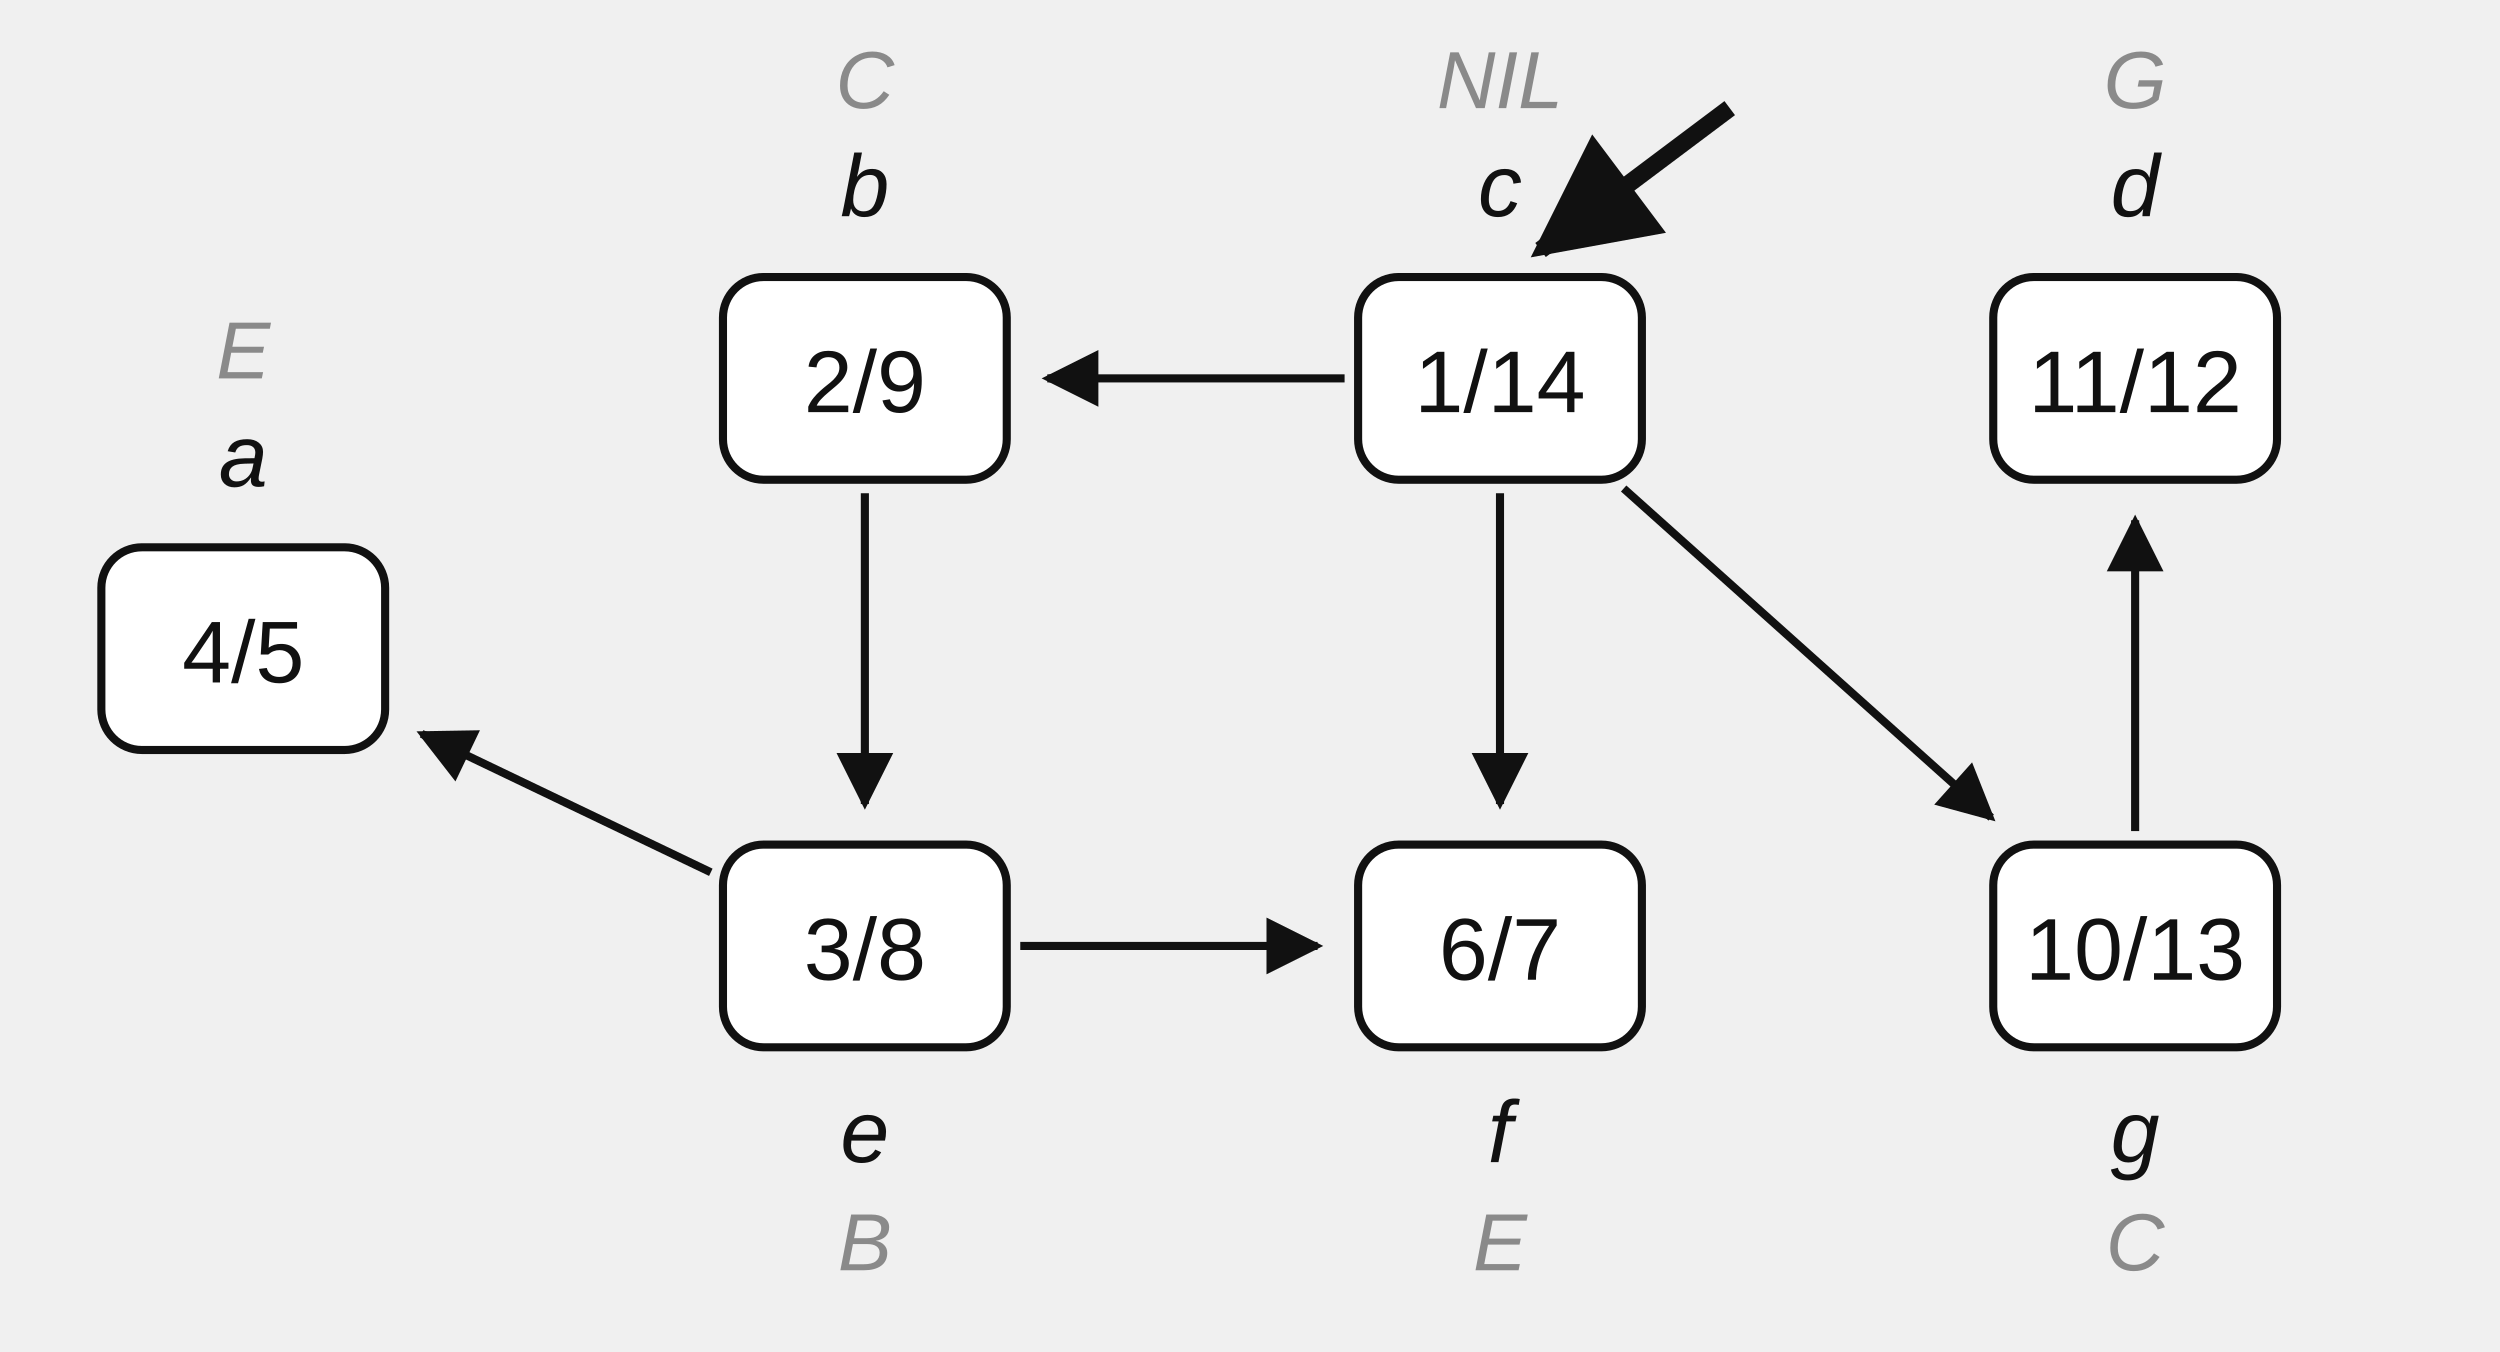
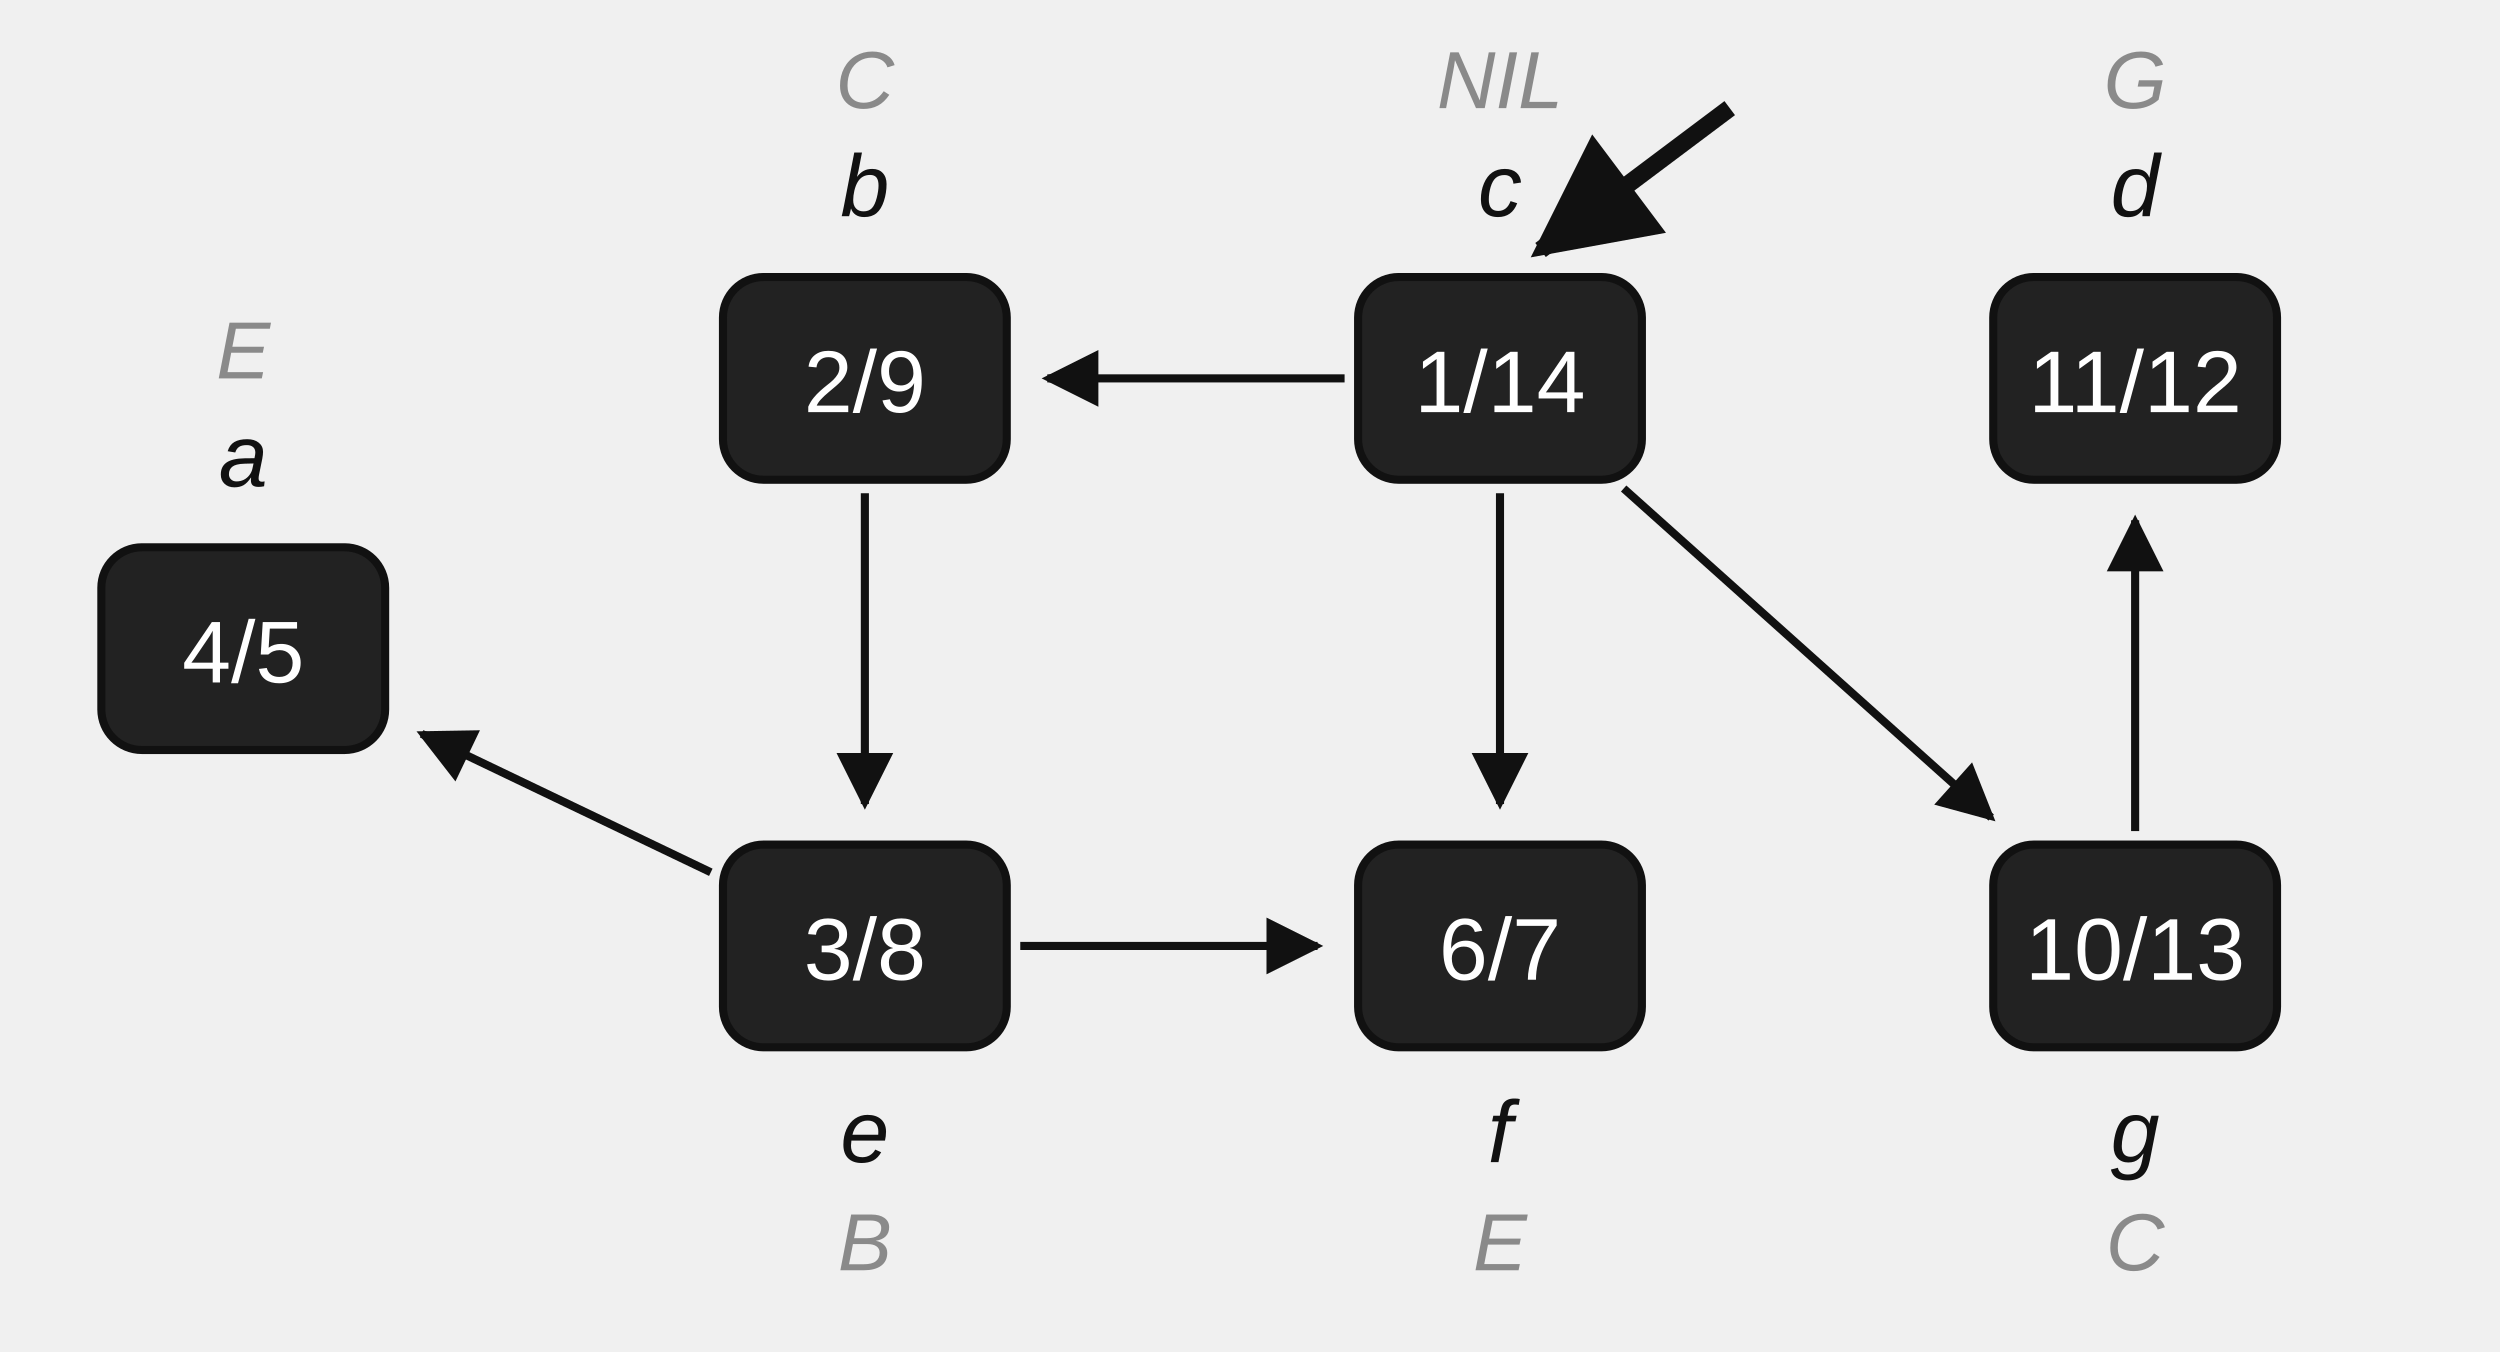
<svg xmlns="http://www.w3.org/2000/svg" viewBox="0 0 370 200" width="370" height="200" font-family="Arial, Helvetica, sans-serif">
  <defs>
    <marker id="a" viewBox="0 0 10 10" refX="9" refY="5" markerWidth="7" markerHeight="7" orient="auto-start-reverse">
      <path d="M 0 0 L 10 5 L 0 10 z" fill="#111" />
    </marker>
  </defs>
  <line x1="199.0" y1="56.0" x2="155.0" y2="56.0" stroke="#111" stroke-width="1.2" marker-end="url(#a)" />
  <line x1="222.0" y1="73.0" x2="222.0" y2="119.0" stroke="#111" stroke-width="1.2" marker-end="url(#a)" />
  <line x1="240.3" y1="72.3" x2="294.7" y2="121.0" stroke="#111" stroke-width="1.2" marker-end="url(#a)" />
  <line x1="128.0" y1="73.0" x2="128.0" y2="119.0" stroke="#111" stroke-width="1.2" marker-end="url(#a)" />
  <line x1="105.2" y1="129.1" x2="62.4" y2="108.6" stroke="#111" stroke-width="1.2" marker-end="url(#a)" />
  <line x1="151.0" y1="140.0" x2="195.0" y2="140.0" stroke="#111" stroke-width="1.2" marker-end="url(#a)" />
  <line x1="316.0" y1="123.0" x2="316.0" y2="77.0" stroke="#111" stroke-width="1.2" marker-end="url(#a)" />
-   <rect x="15.0" y="81.0" width="42" height="30" rx="6" fill="#fff" stroke="#111" stroke-width="1.2" />
-   <text x="36" y="101" text-anchor="middle" font-size="13" fill="#111" font-weight="normal" font-style="normal">4/5</text>
+   <rect x="15.0" y="81.0" width="42" height="30" rx="6" fill="#222" stroke="#111" stroke-width="1.2" />
+   <text x="36" y="101" text-anchor="middle" font-size="13" fill="#fff" font-weight="normal" font-style="normal">4/5</text>
  <text x="36" y="72" text-anchor="middle" font-size="13" fill="#111" font-weight="normal" font-style="italic">a</text>
  <text x="36" y="56" text-anchor="middle" font-size="12" fill="#8a8a8a" font-weight="normal" font-style="italic">E</text>
-   <rect x="107.0" y="41.0" width="42" height="30" rx="6" fill="#fff" stroke="#111" stroke-width="1.2" />
-   <text x="128" y="61" text-anchor="middle" font-size="13" fill="#111" font-weight="normal" font-style="normal">2/9</text>
+   <rect x="107.0" y="41.0" width="42" height="30" rx="6" fill="#222" stroke="#111" stroke-width="1.2" />
+   <text x="128" y="61" text-anchor="middle" font-size="13" fill="#fff" font-weight="normal" font-style="normal">2/9</text>
  <text x="128" y="32" text-anchor="middle" font-size="13" fill="#111" font-weight="normal" font-style="italic">b</text>
  <text x="128" y="16" text-anchor="middle" font-size="12" fill="#8a8a8a" font-weight="normal" font-style="italic">C</text>
-   <rect x="201.0" y="41.0" width="42" height="30" rx="6" fill="#fff" stroke="#111" stroke-width="1.2" />
-   <text x="222" y="61" text-anchor="middle" font-size="13" fill="#111" font-weight="normal" font-style="normal">1/14</text>
+   <rect x="201.0" y="41.0" width="42" height="30" rx="6" fill="#222" stroke="#111" stroke-width="1.2" />
+   <text x="222" y="61" text-anchor="middle" font-size="13" fill="#fff" font-weight="normal" font-style="normal">1/14</text>
  <text x="222" y="32" text-anchor="middle" font-size="13" fill="#111" font-weight="normal" font-style="italic">c</text>
  <text x="222" y="16" text-anchor="middle" font-size="12" fill="#8a8a8a" font-weight="normal" font-style="italic">NIL</text>
-   <rect x="295.0" y="41.0" width="42" height="30" rx="6" fill="#fff" stroke="#111" stroke-width="1.2" />
-   <text x="316" y="61" text-anchor="middle" font-size="13" fill="#111" font-weight="normal" font-style="normal">11/12</text>
+   <rect x="295.0" y="41.0" width="42" height="30" rx="6" fill="#222" stroke="#111" stroke-width="1.2" />
+   <text x="316" y="61" text-anchor="middle" font-size="13" fill="#fff" font-weight="normal" font-style="normal">11/12</text>
  <text x="316" y="32" text-anchor="middle" font-size="13" fill="#111" font-weight="normal" font-style="italic">d</text>
  <text x="316" y="16" text-anchor="middle" font-size="12" fill="#8a8a8a" font-weight="normal" font-style="italic">G</text>
-   <rect x="107.0" y="125.0" width="42" height="30" rx="6" fill="#fff" stroke="#111" stroke-width="1.2" />
-   <text x="128" y="145" text-anchor="middle" font-size="13" fill="#111" font-weight="normal" font-style="normal">3/8</text>
+   <rect x="107.0" y="125.0" width="42" height="30" rx="6" fill="#222" stroke="#111" stroke-width="1.2" />
+   <text x="128" y="145" text-anchor="middle" font-size="13" fill="#fff" font-weight="normal" font-style="normal">3/8</text>
  <text x="128" y="172" text-anchor="middle" font-size="13" fill="#111" font-weight="normal" font-style="italic">e</text>
  <text x="128" y="188" text-anchor="middle" font-size="12" fill="#8a8a8a" font-weight="normal" font-style="italic">B</text>
-   <rect x="201.0" y="125.0" width="42" height="30" rx="6" fill="#fff" stroke="#111" stroke-width="1.2" />
-   <text x="222" y="145" text-anchor="middle" font-size="13" fill="#111" font-weight="normal" font-style="normal">6/7</text>
+   <rect x="201.0" y="125.0" width="42" height="30" rx="6" fill="#222" stroke="#111" stroke-width="1.2" />
+   <text x="222" y="145" text-anchor="middle" font-size="13" fill="#fff" font-weight="normal" font-style="normal">6/7</text>
  <text x="222" y="172" text-anchor="middle" font-size="13" fill="#111" font-weight="normal" font-style="italic">f</text>
  <text x="222" y="188" text-anchor="middle" font-size="12" fill="#8a8a8a" font-weight="normal" font-style="italic">E</text>
-   <rect x="295.0" y="125.0" width="42" height="30" rx="6" fill="#fff" stroke="#111" stroke-width="1.2" />
-   <text x="316" y="145" text-anchor="middle" font-size="13" fill="#111" font-weight="normal" font-style="normal">10/13</text>
+   <rect x="295.0" y="125.0" width="42" height="30" rx="6" fill="#222" stroke="#111" stroke-width="1.2" />
+   <text x="316" y="145" text-anchor="middle" font-size="13" fill="#fff" font-weight="normal" font-style="normal">10/13</text>
  <text x="316" y="172" text-anchor="middle" font-size="13" fill="#111" font-weight="normal" font-style="italic">g</text>
  <text x="316" y="188" text-anchor="middle" font-size="12" fill="#8a8a8a" font-weight="normal" font-style="italic">C</text>
  <path d="M 256 16 L 228 37.0" stroke="#111" stroke-width="2.6" marker-end="url(#a)" />
</svg>
